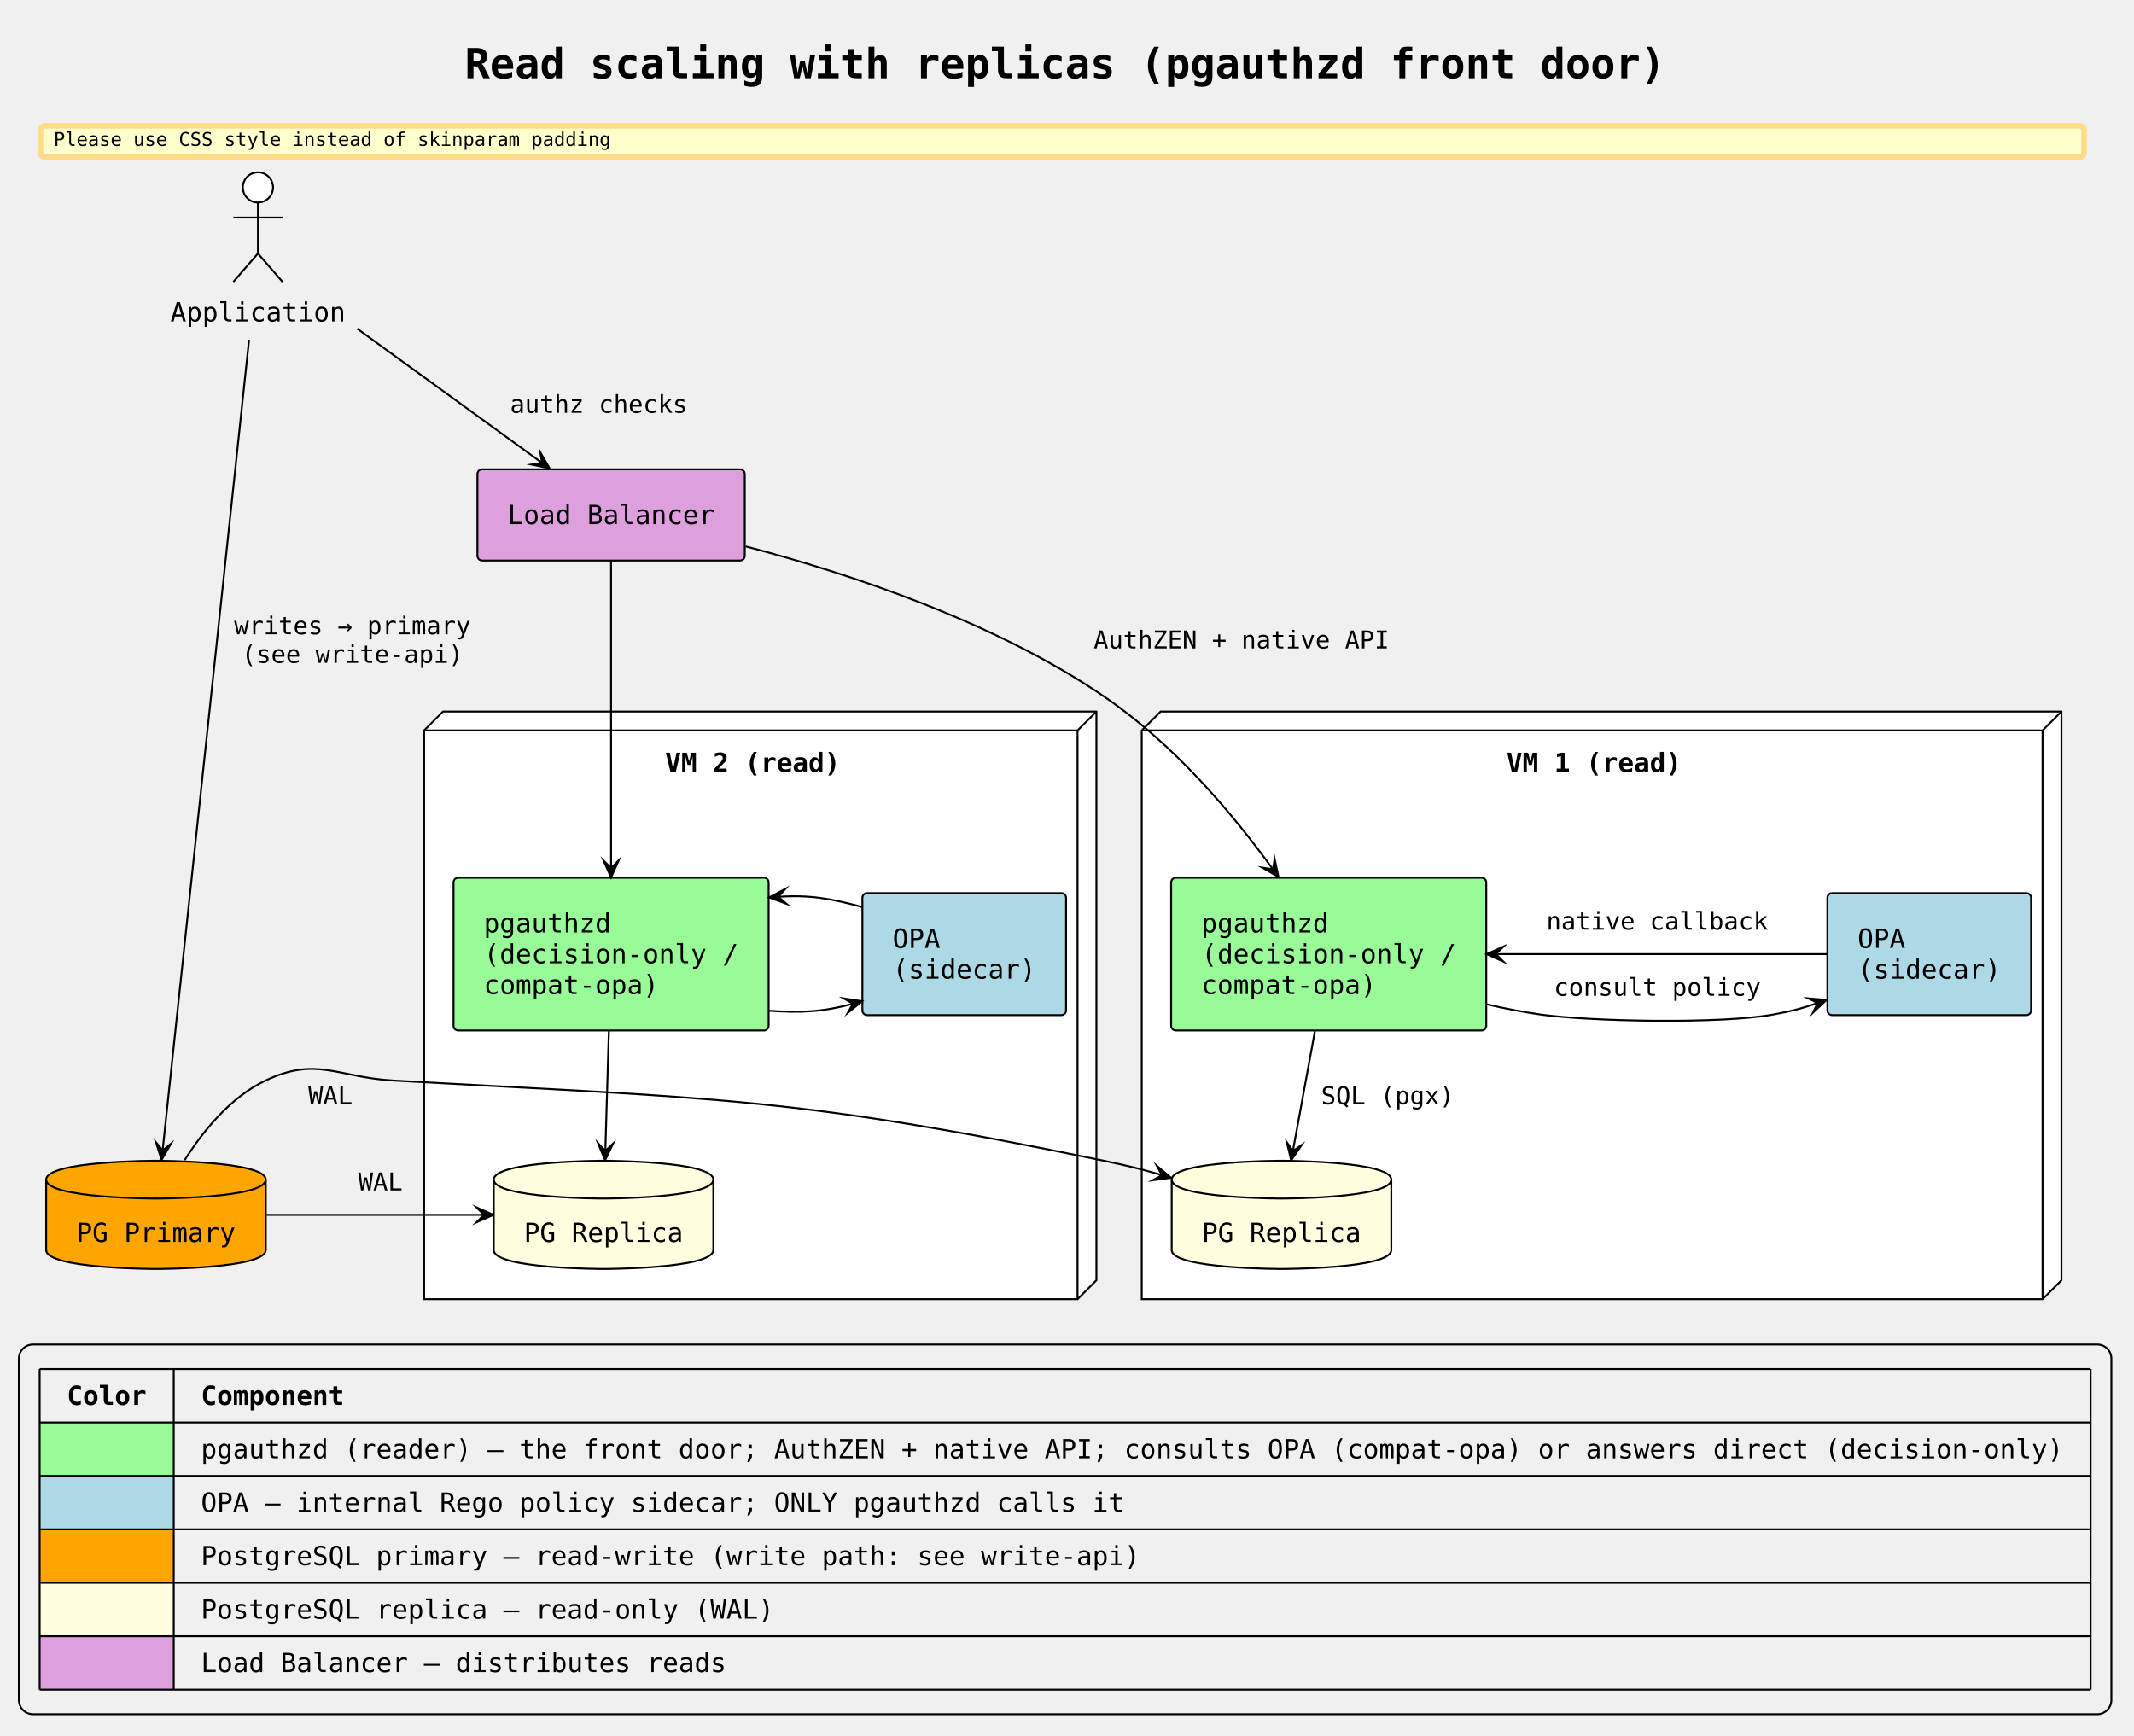
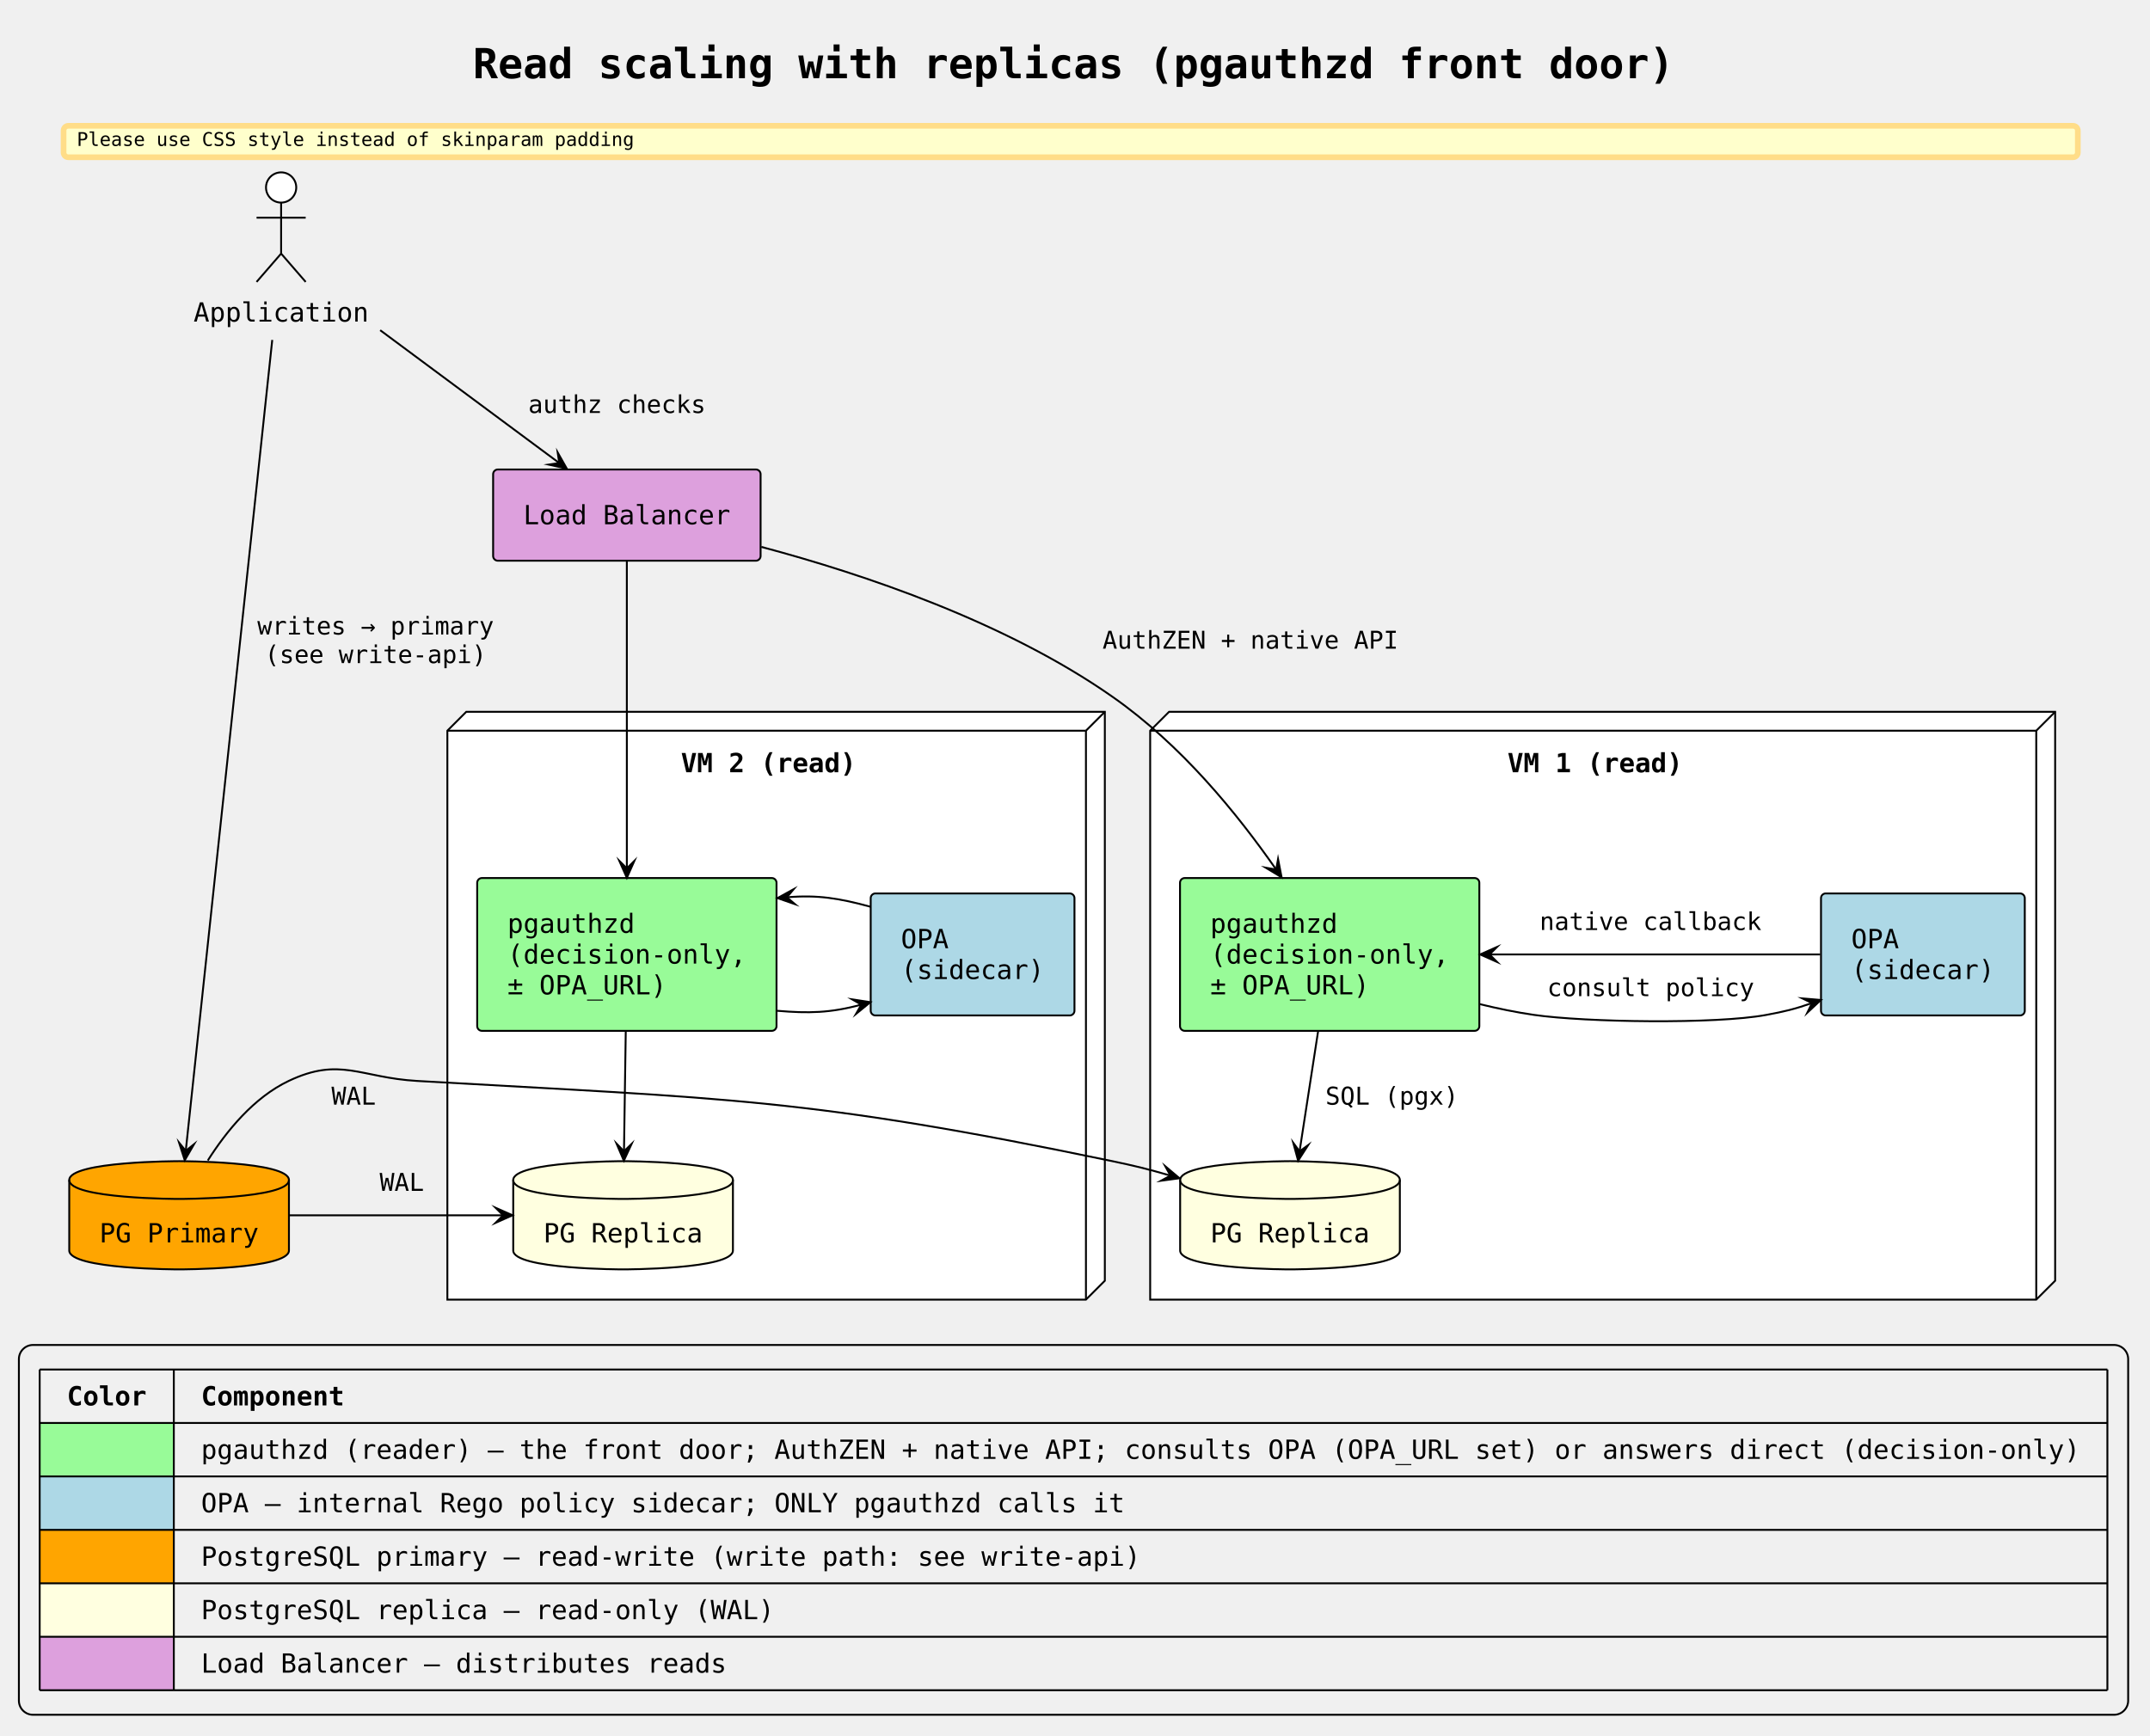
- <svg xmlns="http://www.w3.org/2000/svg" contentStyleType="text/css" data-diagram-type="DESCRIPTION" height="919px" preserveAspectRatio="none" style="width:1130px;height:919px;background:#FFFFFF;" version="1.1" viewBox="0 0 1130 919" width="1130px" zoomAndPan="magnify">
+ <svg xmlns="http://www.w3.org/2000/svg" contentStyleType="text/css" data-diagram-type="DESCRIPTION" height="919px" preserveAspectRatio="none" style="width:1138px;height:919px;background:#FFFFFF;" version="1.1" viewBox="0 0 1138 919" width="1138px" zoomAndPan="magnify">
  <defs />
  <g>
    <g class="title" data-source-line="10">
-       <text fill="#000000" font-family="monospace" font-size="22" font-weight="700" lengthAdjust="spacing" textLength="635.766" x="246.126" y="41.421">Read scaling with replicas (pgauthzd front door)</text>
+       <text fill="#000000" font-family="monospace" font-size="22" font-weight="700" lengthAdjust="spacing" textLength="635.766" x="250.34" y="41.421">Read scaling with replicas (pgauthzd front door)</text>
    </g>
-     <rect fill="#FFFFCC" height="16.641" rx="2.5" ry="2.5" style="stroke:#FFDD88;stroke-width:3;" width="1082.14" x="21.439" y="66.609" />
-     <text fill="#000000" font-family="monospace" font-size="10" lengthAdjust="spacing" textLength="295.005" x="28.439" y="77.25">Please use CSS style instead of skinparam padding</text>
+     <rect fill="#FFFFCC" height="16.641" rx="2.5" ry="2.5" style="stroke:#FFDD88;stroke-width:3;" width="1066.14" x="33.653" y="66.609" />
+     <text fill="#000000" font-family="monospace" font-size="10" lengthAdjust="spacing" textLength="295.005" x="40.653" y="77.25">Please use CSS style instead of skinparam padding</text>
    <g class="cluster" data-qualified-name="vm1" data-source-line="16" id="ent0003">
-       <polygon fill="#FFFFFF" points="604.579,386.84,614.579,376.84,1091.579,376.84,1091.579,678.03,1081.579,688.03,604.579,688.03,604.579,386.84" style="stroke:#000000;stroke-width:1;stroke-linejoin:miter;stroke-miterlimit:10;" />
-       <line style="stroke:#000000;stroke-width:1;" x1="1081.579" x2="1091.579" y1="386.84" y2="376.84" />
-       <line style="stroke:#000000;stroke-width:1;" x1="604.579" x2="1081.579" y1="386.84" y2="386.84" />
-       <line style="stroke:#000000;stroke-width:1;" x1="1081.579" x2="1081.579" y1="386.84" y2="688.03" />
-       <text fill="#000000" font-family="monospace" font-size="14" font-weight="700" lengthAdjust="spacing" textLength="92.716" x="797.721" y="408.835">VM 1 (read)</text>
+       <polygon fill="#FFFFFF" points="608.793,386.84,618.793,376.84,1087.793,376.84,1087.793,678.03,1077.793,688.03,608.793,688.03,608.793,386.84" style="stroke:#000000;stroke-width:1;stroke-linejoin:miter;stroke-miterlimit:10;" />
+       <line style="stroke:#000000;stroke-width:1;" x1="1077.793" x2="1087.793" y1="386.84" y2="376.84" />
+       <line style="stroke:#000000;stroke-width:1;" x1="608.793" x2="1077.793" y1="386.84" y2="386.84" />
+       <line style="stroke:#000000;stroke-width:1;" x1="1077.793" x2="1077.793" y1="386.84" y2="688.03" />
+       <text fill="#000000" font-family="monospace" font-size="14" font-weight="700" lengthAdjust="spacing" textLength="92.716" x="797.935" y="408.835">VM 1 (read)</text>
    </g>
    <g class="cluster" data-qualified-name="vm2" data-source-line="22" id="ent0007">
-       <polygon fill="#FFFFFF" points="224.579,386.84,234.579,376.84,580.579,376.84,580.579,678.03,570.579,688.03,224.579,688.03,224.579,386.84" style="stroke:#000000;stroke-width:1;stroke-linejoin:miter;stroke-miterlimit:10;" />
-       <line style="stroke:#000000;stroke-width:1;" x1="570.579" x2="580.579" y1="386.84" y2="376.84" />
-       <line style="stroke:#000000;stroke-width:1;" x1="224.579" x2="570.579" y1="386.84" y2="386.84" />
-       <line style="stroke:#000000;stroke-width:1;" x1="570.579" x2="570.579" y1="386.84" y2="688.03" />
-       <text fill="#000000" font-family="monospace" font-size="14" font-weight="700" lengthAdjust="spacing" textLength="92.716" x="352.221" y="408.835">VM 2 (read)</text>
+       <polygon fill="#FFFFFF" points="236.793,386.84,246.793,376.84,584.793,376.84,584.793,678.03,574.793,688.03,236.793,688.03,236.793,386.84" style="stroke:#000000;stroke-width:1;stroke-linejoin:miter;stroke-miterlimit:10;" />
+       <line style="stroke:#000000;stroke-width:1;" x1="574.793" x2="584.793" y1="386.84" y2="376.84" />
+       <line style="stroke:#000000;stroke-width:1;" x1="236.793" x2="574.793" y1="386.84" y2="386.84" />
+       <line style="stroke:#000000;stroke-width:1;" x1="574.793" x2="574.793" y1="386.84" y2="688.03" />
+       <text fill="#000000" font-family="monospace" font-size="14" font-weight="700" lengthAdjust="spacing" textLength="92.716" x="360.435" y="408.835">VM 2 (read)</text>
    </g>
    <g class="entity" data-qualified-name="vm1.pgd3a" data-source-line="17" id="ent0004">
-       <rect fill="#98FB98" height="80.891" rx="2.5" ry="2.5" style="stroke:#000000;stroke-width:1;" width="166.859" x="620.149" y="464.84" />
-       <text fill="#000000" font-family="monospace" font-size="14" lengthAdjust="spacing" textLength="67.43" x="636.149" y="493.835">pgauthzd</text>
-       <text fill="#000000" font-family="monospace" font-size="14" lengthAdjust="spacing" textLength="134.859" x="636.149" y="510.132">(decision-only /</text>
-       <text fill="#000000" font-family="monospace" font-size="14" lengthAdjust="spacing" textLength="92.716" x="636.149" y="526.429">compat-opa)</text>
+       <rect fill="#98FB98" height="80.891" rx="2.5" ry="2.5" style="stroke:#000000;stroke-width:1;" width="158.431" x="624.583" y="464.84" />
+       <text fill="#000000" font-family="monospace" font-size="14" lengthAdjust="spacing" textLength="67.43" x="640.583" y="493.835">pgauthzd</text>
+       <text fill="#000000" font-family="monospace" font-size="14" lengthAdjust="spacing" textLength="126.431" x="640.583" y="510.132">(decision-only,</text>
+       <text fill="#000000" font-family="monospace" font-size="14" lengthAdjust="spacing" textLength="84.287" x="640.583" y="526.429">± OPA_URL)</text>
    </g>
    <g class="entity" data-qualified-name="vm1.opa3a" data-source-line="18" id="ent0005">
-       <rect fill="#ADD8E6" height="64.594" rx="2.5" ry="2.5" style="stroke:#000000;stroke-width:1;" width="107.858" x="967.649" y="472.99" />
-       <text fill="#000000" font-family="monospace" font-size="14" lengthAdjust="spacing" textLength="25.286" x="983.649" y="501.985">OPA</text>
-       <text fill="#000000" font-family="monospace" font-size="14" lengthAdjust="spacing" textLength="75.858" x="983.649" y="518.282">(sidecar)</text>
+       <rect fill="#ADD8E6" height="64.594" rx="2.5" ry="2.5" style="stroke:#000000;stroke-width:1;" width="107.858" x="963.863" y="472.99" />
+       <text fill="#000000" font-family="monospace" font-size="14" lengthAdjust="spacing" textLength="25.286" x="979.863" y="501.985">OPA</text>
+       <text fill="#000000" font-family="monospace" font-size="14" lengthAdjust="spacing" textLength="75.858" x="979.863" y="518.282">(sidecar)</text>
    </g>
    <g class="entity" data-qualified-name="vm1.pgr3a" data-source-line="19" id="ent0006">
-       <path d="M620.439,624.73 C620.439,614.73 678.582,614.73 678.582,614.73 C678.582,614.73 736.726,614.73 736.726,624.73 L736.726,662.027 C736.726,672.027 678.582,672.027 678.582,672.027 C678.582,672.027 620.439,672.027 620.439,662.027 L620.439,624.73" fill="#FFFFE0" style="stroke:#000000;stroke-width:1;" />
-       <path d="M620.439,624.73 C620.439,634.73 678.582,634.73 678.582,634.73 C678.582,634.73 736.726,634.73 736.726,624.73" fill="none" style="stroke:#000000;stroke-width:1;" />
-       <text fill="#000000" font-family="monospace" font-size="14" lengthAdjust="spacing" textLength="84.287" x="636.439" y="657.725">PG Replica</text>
+       <path d="M624.653,624.73 C624.653,614.73 682.797,614.73 682.797,614.73 C682.797,614.73 740.94,614.73 740.94,624.73 L740.94,662.027 C740.94,672.027 682.797,672.027 682.797,672.027 C682.797,672.027 624.653,672.027 624.653,662.027 L624.653,624.73" fill="#FFFFE0" style="stroke:#000000;stroke-width:1;" />
+       <path d="M624.653,624.73 C624.653,634.73 682.797,634.73 682.797,634.73 C682.797,634.73 740.94,634.73 740.94,624.73" fill="none" style="stroke:#000000;stroke-width:1;" />
+       <text fill="#000000" font-family="monospace" font-size="14" lengthAdjust="spacing" textLength="84.287" x="640.653" y="657.725">PG Replica</text>
    </g>
    <g class="entity" data-qualified-name="vm2.pgd3b" data-source-line="23" id="ent0008">
-       <rect fill="#98FB98" height="80.891" rx="2.5" ry="2.5" style="stroke:#000000;stroke-width:1;" width="166.859" x="240.149" y="464.84" />
-       <text fill="#000000" font-family="monospace" font-size="14" lengthAdjust="spacing" textLength="67.43" x="256.149" y="493.835">pgauthzd</text>
-       <text fill="#000000" font-family="monospace" font-size="14" lengthAdjust="spacing" textLength="134.859" x="256.149" y="510.132">(decision-only /</text>
-       <text fill="#000000" font-family="monospace" font-size="14" lengthAdjust="spacing" textLength="92.716" x="256.149" y="526.429">compat-opa)</text>
+       <rect fill="#98FB98" height="80.891" rx="2.5" ry="2.5" style="stroke:#000000;stroke-width:1;" width="158.431" x="252.583" y="464.84" />
+       <text fill="#000000" font-family="monospace" font-size="14" lengthAdjust="spacing" textLength="67.43" x="268.583" y="493.835">pgauthzd</text>
+       <text fill="#000000" font-family="monospace" font-size="14" lengthAdjust="spacing" textLength="126.431" x="268.583" y="510.132">(decision-only,</text>
+       <text fill="#000000" font-family="monospace" font-size="14" lengthAdjust="spacing" textLength="84.287" x="268.583" y="526.429">± OPA_URL)</text>
    </g>
    <g class="entity" data-qualified-name="vm2.opa3b" data-source-line="24" id="ent0009">
-       <rect fill="#ADD8E6" height="64.594" rx="2.5" ry="2.5" style="stroke:#000000;stroke-width:1;" width="107.858" x="456.649" y="472.99" />
-       <text fill="#000000" font-family="monospace" font-size="14" lengthAdjust="spacing" textLength="25.286" x="472.649" y="501.985">OPA</text>
-       <text fill="#000000" font-family="monospace" font-size="14" lengthAdjust="spacing" textLength="75.858" x="472.649" y="518.282">(sidecar)</text>
+       <rect fill="#ADD8E6" height="64.594" rx="2.5" ry="2.5" style="stroke:#000000;stroke-width:1;" width="107.858" x="460.863" y="472.99" />
+       <text fill="#000000" font-family="monospace" font-size="14" lengthAdjust="spacing" textLength="25.286" x="476.863" y="501.985">OPA</text>
+       <text fill="#000000" font-family="monospace" font-size="14" lengthAdjust="spacing" textLength="75.858" x="476.863" y="518.282">(sidecar)</text>
    </g>
    <g class="entity" data-qualified-name="vm2.pgr3b" data-source-line="25" id="ent0010">
-       <path d="M261.439,624.73 C261.439,614.73 319.582,614.73 319.582,614.73 C319.582,614.73 377.726,614.73 377.726,624.73 L377.726,662.027 C377.726,672.027 319.582,672.027 319.582,672.027 C319.582,672.027 261.439,672.027 261.439,662.027 L261.439,624.73" fill="#FFFFE0" style="stroke:#000000;stroke-width:1;" />
-       <path d="M261.439,624.73 C261.439,634.73 319.582,634.73 319.582,634.73 C319.582,634.73 377.726,634.73 377.726,624.73" fill="none" style="stroke:#000000;stroke-width:1;" />
-       <text fill="#000000" font-family="monospace" font-size="14" lengthAdjust="spacing" textLength="84.287" x="277.439" y="657.725">PG Replica</text>
+       <path d="M271.653,624.73 C271.653,614.73 329.797,614.73 329.797,614.73 C329.797,614.73 387.94,614.73 387.94,624.73 L387.94,662.027 C387.94,672.027 329.797,672.027 329.797,672.027 C329.797,672.027 271.653,672.027 271.653,662.027 L271.653,624.73" fill="#FFFFE0" style="stroke:#000000;stroke-width:1;" />
+       <path d="M271.653,624.73 C271.653,634.73 329.797,634.73 329.797,634.73 C329.797,634.73 387.94,634.73 387.94,624.73" fill="none" style="stroke:#000000;stroke-width:1;" />
+       <text fill="#000000" font-family="monospace" font-size="14" lengthAdjust="spacing" textLength="84.287" x="287.653" y="657.725">PG Replica</text>
    </g>
    <g class="entity" data-qualified-name="app3" data-source-line="12" id="ent0001">
-       <ellipse cx="136.587" cy="99.25" fill="#FFFFFF" rx="8" ry="8" style="stroke:#000000;stroke-width:1;" />
-       <path d="M136.587,107.25 L136.587,134.25 M123.587,115.25 L149.587,115.25 M136.587,134.25 L123.587,149.25 M136.587,134.25 L149.587,149.25" fill="none" style="stroke:#000000;stroke-width:1;" />
-       <text fill="#000000" font-family="monospace" font-size="14" lengthAdjust="spacing" textLength="92.716" x="90.229" y="170.245">Application</text>
+       <ellipse cx="148.801" cy="99.25" fill="#FFFFFF" rx="8" ry="8" style="stroke:#000000;stroke-width:1;" />
+       <path d="M148.801,107.25 L148.801,134.25 M135.801,115.25 L161.801,115.25 M148.801,134.25 L135.801,149.25 M148.801,134.25 L161.801,149.25" fill="none" style="stroke:#000000;stroke-width:1;" />
+       <text fill="#000000" font-family="monospace" font-size="14" lengthAdjust="spacing" textLength="92.716" x="102.443" y="170.245">Application</text>
    </g>
    <g class="entity" data-qualified-name="lb" data-source-line="14" id="ent0002">
-       <rect fill="#DDA0DD" height="48.297" rx="2.5" ry="2.5" style="stroke:#000000;stroke-width:1;" width="141.573" x="252.799" y="248.55" />
-       <text fill="#000000" font-family="monospace" font-size="14" lengthAdjust="spacing" textLength="109.573" x="268.799" y="277.545">Load Balancer</text>
+       <rect fill="#DDA0DD" height="48.297" rx="2.5" ry="2.5" style="stroke:#000000;stroke-width:1;" width="141.573" x="261.013" y="248.55" />
+       <text fill="#000000" font-family="monospace" font-size="14" lengthAdjust="spacing" textLength="109.573" x="277.013" y="277.545">Load Balancer</text>
    </g>
    <g class="entity" data-qualified-name="pgp3" data-source-line="28" id="ent0011">
-       <path d="M24.439,624.73 C24.439,614.73 82.582,614.73 82.582,614.73 C82.582,614.73 140.726,614.73 140.726,624.73 L140.726,662.027 C140.726,672.027 82.582,672.027 82.582,672.027 C82.582,672.027 24.439,672.027 24.439,662.027 L24.439,624.73" fill="#FFA500" style="stroke:#000000;stroke-width:1;" />
-       <path d="M24.439,624.73 C24.439,634.73 82.582,634.73 82.582,634.73 C82.582,634.73 140.726,634.73 140.726,624.73" fill="none" style="stroke:#000000;stroke-width:1;" />
-       <text fill="#000000" font-family="monospace" font-size="14" lengthAdjust="spacing" textLength="84.287" x="40.439" y="657.725">PG Primary</text>
+       <path d="M36.653,624.73 C36.653,614.73 94.797,614.73 94.797,614.73 C94.797,614.73 152.94,614.73 152.94,624.73 L152.94,662.027 C152.94,672.027 94.797,672.027 94.797,672.027 C94.797,672.027 36.653,672.027 36.653,662.027 L36.653,624.73" fill="#FFA500" style="stroke:#000000;stroke-width:1;" />
+       <path d="M36.653,624.73 C36.653,634.73 94.797,634.73 94.797,634.73 C94.797,634.73 152.94,634.73 152.94,624.73" fill="none" style="stroke:#000000;stroke-width:1;" />
+       <text fill="#000000" font-family="monospace" font-size="14" lengthAdjust="spacing" textLength="84.287" x="52.653" y="657.725">PG Primary</text>
    </g>
    <g class="link" data-entity-1="ent0001" data-entity-2="ent0002" data-link-type="dependency" data-source-line="34" id="lnk12">
-       <path d="M189.169,174.09 C221.899,197.86 258.923,224.742 286.993,245.122" fill="none" id="app3-to-lb" style="stroke:#000000;stroke-width:1;" />
-       <polygon fill="#000000" points="291.039,248.06,286.106,239.536,286.993,245.122,281.406,246.009,291.039,248.06" style="stroke:#000000;stroke-width:1;stroke-linejoin:miter;stroke-miterlimit:10;" />
-       <text fill="#000000" font-family="monospace" font-size="13" lengthAdjust="spacing" textLength="93.92" x="270.099" y="218.617">authz checks</text>
+       <path d="M201.233,174.81 C233.133,198.48 268.808,224.951 296.008,245.131" fill="none" id="app3-to-lb" style="stroke:#000000;stroke-width:1;" />
+       <polygon fill="#000000" points="300.023,248.11,295.178,239.535,296.008,245.131,290.412,245.96,300.023,248.11" style="stroke:#000000;stroke-width:1;stroke-linejoin:miter;stroke-miterlimit:10;" />
+       <text fill="#000000" font-family="monospace" font-size="13" lengthAdjust="spacing" textLength="93.92" x="279.603" y="218.617">authz checks</text>
    </g>
    <g class="link" data-entity-1="ent0002" data-entity-2="ent0004" data-link-type="dependency" data-source-line="35" id="lnk13">
-       <path d="M394.829,289.36 C449.999,303.83 526.559,329.17 584.579,368.84 C622.049,394.46 652.309,430.466 674.059,460.386" fill="none" id="lb-to-pgd3a" style="stroke:#000000;stroke-width:1;" />
-       <polygon fill="#000000" points="676.999,464.43,674.942,454.798,674.059,460.386,668.471,459.502,676.999,464.43" style="stroke:#000000;stroke-width:1;stroke-linejoin:miter;stroke-miterlimit:10;" />
-       <text fill="#000000" font-family="monospace" font-size="13" lengthAdjust="spacing" textLength="156.533" x="579.089" y="343.407">AuthZEN + native API</text>
+       <path d="M402.973,289.53 C457.333,304.01 532.283,329.28 588.793,368.84 C625.443,394.49 654.6,430.441 675.49,460.341" fill="none" id="lb-to-pgd3a" style="stroke:#000000;stroke-width:1;" />
+       <polygon fill="#000000" points="678.353,464.44,676.478,454.771,675.49,460.341,669.92,459.353,678.353,464.44" style="stroke:#000000;stroke-width:1;stroke-linejoin:miter;stroke-miterlimit:10;" />
+       <text fill="#000000" font-family="monospace" font-size="13" lengthAdjust="spacing" textLength="156.533" x="583.563" y="343.407">AuthZEN + native API</text>
    </g>
    <g class="link" data-entity-1="ent0002" data-entity-2="ent0008" data-link-type="dependency" data-source-line="36" id="lnk14">
-       <path d="M323.579,297.07 C323.579,336.46 323.579,411.46 323.579,459.72" fill="none" id="lb-to-pgd3b" style="stroke:#000000;stroke-width:1;" />
-       <polygon fill="#000000" points="323.579,464.72,327.579,455.72,323.579,459.72,319.579,455.72,323.579,464.72" style="stroke:#000000;stroke-width:1;stroke-linejoin:miter;stroke-miterlimit:10;" />
+       <path d="M331.793,297.07 C331.793,336.46 331.793,411.46 331.793,459.72" fill="none" id="lb-to-pgd3b" style="stroke:#000000;stroke-width:1;" />
+       <polygon fill="#000000" points="331.793,464.72,335.793,455.72,331.793,459.72,327.793,455.72,331.793,464.72" style="stroke:#000000;stroke-width:1;stroke-linejoin:miter;stroke-miterlimit:10;" />
    </g>
    <g class="link" data-entity-1="ent0004" data-entity-2="ent0005" data-link-type="dependency" data-source-line="37" id="lnk15">
-       <path d="M787.319,531.88 C796.859,534.1 806.499,535.98 815.829,537.29 C842.899,541.07 911.959,542.3 938.829,537.29 C948.219,535.54 953.192,534.391 962.492,531.181" fill="none" id="pgd3a-to-opa3a" style="stroke:#000000;stroke-width:1;" />
-       <polygon fill="#000000" points="967.219,529.55,957.406,528.705,962.492,531.181,960.016,536.268,967.219,529.55" style="stroke:#000000;stroke-width:1;stroke-linejoin:miter;stroke-miterlimit:10;" />
-       <text fill="#000000" font-family="monospace" font-size="13" lengthAdjust="spacing" textLength="109.573" x="822.829" y="527.357">consult policy</text>
+       <path d="M783.243,531.59 C792.823,533.93 802.543,535.93 811.943,537.29 C838.993,541.21 908.073,542.3 934.943,537.29 C944.493,535.51 949.629,534.308 959.089,531.028" fill="none" id="pgd3a-to-opa3a" style="stroke:#000000;stroke-width:1;" />
+       <polygon fill="#000000" points="963.813,529.39,953.999,528.559,959.089,531.028,956.62,536.118,963.813,529.39" style="stroke:#000000;stroke-width:1;stroke-linejoin:miter;stroke-miterlimit:10;" />
+       <text fill="#000000" font-family="monospace" font-size="13" lengthAdjust="spacing" textLength="109.573" x="818.943" y="527.357">consult policy</text>
    </g>
    <g class="link" data-entity-1="ent0004" data-entity-2="ent0005" data-link-type="dependency" data-source-line="38" id="lnk17">
-       <path d="M792.129,505.29 C849.179,505.29 918.089,505.29 967.539,505.29" fill="none" id="pgd3a-backto-opa3a" style="stroke:#000000;stroke-width:1;" />
-       <polygon fill="#000000" points="787.129,505.29,796.129,509.29,792.129,505.29,796.129,501.29,787.129,505.29" style="stroke:#000000;stroke-width:1;stroke-linejoin:miter;stroke-miterlimit:10;" />
-       <text fill="#000000" font-family="monospace" font-size="13" lengthAdjust="spacing" textLength="117.4" x="818.829" y="492.357">native callback</text>
+       <path d="M788.433,505.29 C844.763,505.29 913.793,505.29 963.443,505.29" fill="none" id="pgd3a-backto-opa3a" style="stroke:#000000;stroke-width:1;" />
+       <polygon fill="#000000" points="783.433,505.29,792.433,509.29,788.433,505.29,792.433,501.29,783.433,505.29" style="stroke:#000000;stroke-width:1;stroke-linejoin:miter;stroke-miterlimit:10;" />
+       <text fill="#000000" font-family="monospace" font-size="13" lengthAdjust="spacing" textLength="117.4" x="814.943" y="492.357">native callback</text>
    </g>
    <g class="link" data-entity-1="ent0008" data-entity-2="ent0009" data-link-type="dependency" data-source-line="39" id="lnk18">
-       <path d="M407.219,535.28 C423.639,536.41 435.236,536.049 451.656,531.559" fill="none" id="pgd3b-to-opa3b" style="stroke:#000000;stroke-width:1;" />
-       <polygon fill="#000000" points="456.479,530.24,446.742,528.755,451.656,531.559,448.853,536.472,456.479,530.24" style="stroke:#000000;stroke-width:1;stroke-linejoin:miter;stroke-miterlimit:10;" />
+       <path d="M411.503,535.12 C427.913,536.52 439.497,536.309 455.907,531.859" fill="none" id="pgd3b-to-opa3b" style="stroke:#000000;stroke-width:1;" />
+       <polygon fill="#000000" points="460.733,530.55,451,529.045,455.907,531.859,453.094,536.766,460.733,530.55" style="stroke:#000000;stroke-width:1;stroke-linejoin:miter;stroke-miterlimit:10;" />
    </g>
    <g class="link" data-entity-1="ent0008" data-entity-2="ent0009" data-link-type="dependency" data-source-line="40" id="lnk20">
-       <path d="M412.207,474.95 C428.627,473.83 440.059,475.85 456.479,480.34" fill="none" id="pgd3b-backto-opa3b" style="stroke:#000000;stroke-width:1;" />
-       <polygon fill="#000000" points="407.219,475.29,416.47,478.668,412.207,474.95,415.926,470.687,407.219,475.29" style="stroke:#000000;stroke-width:1;stroke-linejoin:miter;stroke-miterlimit:10;" />
+       <path d="M416.485,475.035 C432.895,473.635 444.323,475.58 460.733,480.03" fill="none" id="pgd3b-backto-opa3b" style="stroke:#000000;stroke-width:1;" />
+       <polygon fill="#000000" points="411.503,475.46,420.811,478.68,416.485,475.035,420.13,470.709,411.503,475.46" style="stroke:#000000;stroke-width:1;stroke-linejoin:miter;stroke-miterlimit:10;" />
    </g>
    <g class="link" data-entity-1="ent0004" data-entity-2="ent0006" data-link-type="dependency" data-source-line="41" id="lnk21">
-       <path d="M696.289,546.02 C692.249,567.99 688.231,589.832 684.611,609.572" fill="none" id="pgd3a-to-pgr3a" style="stroke:#000000;stroke-width:1;" />
-       <polygon fill="#000000" points="683.709,614.49,689.267,606.359,684.611,609.572,681.398,604.916,683.709,614.49" style="stroke:#000000;stroke-width:1;stroke-linejoin:miter;stroke-miterlimit:10;" />
-       <text fill="#000000" font-family="monospace" font-size="13" lengthAdjust="spacing" textLength="70.44" x="699.579" y="584.797">SQL (pgx)</text>
+       <path d="M697.663,546.02 C694.273,567.99 690.904,589.808 687.864,609.548" fill="none" id="pgd3a-to-pgr3a" style="stroke:#000000;stroke-width:1;" />
+       <polygon fill="#000000" points="687.103,614.49,692.426,606.204,687.864,609.548,684.52,604.986,687.103,614.49" style="stroke:#000000;stroke-width:1;stroke-linejoin:miter;stroke-miterlimit:10;" />
+       <text fill="#000000" font-family="monospace" font-size="13" lengthAdjust="spacing" textLength="70.44" x="701.553" y="584.797">SQL (pgx)</text>
    </g>
    <g class="link" data-entity-1="ent0008" data-entity-2="ent0010" data-link-type="dependency" data-source-line="42" id="lnk22">
-       <path d="M322.419,546.02 C321.769,567.99 321.126,589.752 320.546,609.492" fill="none" id="pgd3b-to-pgr3b" style="stroke:#000000;stroke-width:1;" />
-       <polygon fill="#000000" points="320.399,614.49,324.661,605.611,320.546,609.492,316.665,605.376,320.399,614.49" style="stroke:#000000;stroke-width:1;stroke-linejoin:miter;stroke-miterlimit:10;" />
+       <path d="M331.213,546.02 C330.893,567.99 330.567,589.75 330.277,609.49" fill="none" id="pgd3b-to-pgr3b" style="stroke:#000000;stroke-width:1;" />
+       <polygon fill="#000000" points="330.203,614.49,334.335,605.55,330.277,609.49,326.336,605.432,330.203,614.49" style="stroke:#000000;stroke-width:1;stroke-linejoin:miter;stroke-miterlimit:10;" />
    </g>
    <g class="link" data-entity-1="ent0001" data-entity-2="ent0011" data-link-type="dependency" data-source-line="47" id="lnk23">
-       <path d="M131.889,179.96 C121.039,281.64 95.049,525.418 86.109,609.278" fill="none" id="app3-to-pgp3" style="stroke:#000000;stroke-width:1;" />
-       <polygon fill="#000000" points="85.579,614.25,90.51,605.725,86.109,609.278,82.555,604.877,85.579,614.25" style="stroke:#000000;stroke-width:1;stroke-linejoin:miter;stroke-miterlimit:10;" />
-       <text fill="#000000" font-family="monospace" font-size="13" lengthAdjust="spacing" textLength="125.227" x="123.979" y="335.907">writes → primary</text>
-       <text fill="#000000" font-family="monospace" font-size="13" lengthAdjust="spacing" textLength="117.4" x="127.892" y="351.04">(see write-api)</text>
+       <path d="M144.103,179.96 C133.253,281.64 107.263,525.418 98.323,609.278" fill="none" id="app3-to-pgp3" style="stroke:#000000;stroke-width:1;" />
+       <polygon fill="#000000" points="97.793,614.25,102.725,605.725,98.323,609.278,94.77,604.877,97.793,614.25" style="stroke:#000000;stroke-width:1;stroke-linejoin:miter;stroke-miterlimit:10;" />
+       <text fill="#000000" font-family="monospace" font-size="13" lengthAdjust="spacing" textLength="125.227" x="136.193" y="335.907">writes → primary</text>
+       <text fill="#000000" font-family="monospace" font-size="13" lengthAdjust="spacing" textLength="117.4" x="140.107" y="351.04">(see write-api)</text>
    </g>
    <g class="link" data-entity-1="ent0011" data-entity-2="ent0006" data-link-type="dependency" data-source-line="50" id="lnk24">
-       <path d="M97.769,614.38 C107.659,598.79 122.159,581.01 140.579,572.26 C167.879,559.29 178.409,570.56 208.579,572.26 C376.489,581.71 419.899,580.64 584.579,614.73 C596.189,617.14 603.629,618.95 615.289,622.35" fill="none" id="pgp3-to-pgr3a" style="stroke:#000000;stroke-width:1;" />
-       <polygon fill="#000000" points="620.089,623.75,612.568,617.39,615.289,622.35,610.329,625.071,620.089,623.75" style="stroke:#000000;stroke-width:1;stroke-linejoin:miter;stroke-miterlimit:10;" />
-       <text fill="#000000" font-family="monospace" font-size="13" lengthAdjust="spacing" textLength="23.48" x="163.232" y="584.797">WAL</text>
+       <path d="M109.983,614.38 C119.873,598.79 134.373,581.01 152.793,572.26 C180.093,559.29 190.623,570.52 220.793,572.26 C385.163,581.71 427.613,581.16 588.793,614.73 C600.403,617.15 607.833,618.971 619.503,622.371" fill="none" id="pgp3-to-pgr3a" style="stroke:#000000;stroke-width:1;" />
+       <polygon fill="#000000" points="624.303,623.77,616.781,617.412,619.503,622.371,614.543,625.093,624.303,623.77" style="stroke:#000000;stroke-width:1;stroke-linejoin:miter;stroke-miterlimit:10;" />
+       <text fill="#000000" font-family="monospace" font-size="13" lengthAdjust="spacing" textLength="23.48" x="175.446" y="584.797">WAL</text>
    </g>
    <g class="link" data-entity-1="ent0011" data-entity-2="ent0010" data-link-type="dependency" data-source-line="51" id="lnk25">
-       <path d="M141.169,643.38 C177.769,643.38 219.709,643.38 256.259,643.38" fill="none" id="pgp3-to-pgr3b" style="stroke:#000000;stroke-width:1;" />
-       <polygon fill="#000000" points="261.259,643.38,252.259,639.38,256.259,643.38,252.259,647.38,261.259,643.38" style="stroke:#000000;stroke-width:1;stroke-linejoin:miter;stroke-miterlimit:10;" />
-       <text fill="#000000" font-family="monospace" font-size="13" lengthAdjust="spacing" textLength="23.48" x="189.732" y="630.447">WAL</text>
+       <path d="M153.193,643.38 C189.213,643.38 230.253,643.38 266.293,643.38" fill="none" id="pgp3-to-pgr3b" style="stroke:#000000;stroke-width:1;" />
+       <polygon fill="#000000" points="271.293,643.38,262.293,639.38,266.293,643.38,262.293,647.38,271.293,643.38" style="stroke:#000000;stroke-width:1;stroke-linejoin:miter;stroke-miterlimit:10;" />
+       <text fill="#000000" font-family="monospace" font-size="13" lengthAdjust="spacing" textLength="23.48" x="200.946" y="630.447">WAL</text>
    </g>
    <g class="legend" data-source-line="53">
-       <rect fill="none" height="195.781" rx="7.5" ry="7.5" style="stroke:#000000;stroke-width:1;" width="1108.018" x="10" y="712.03" />
+       <rect fill="none" height="195.781" rx="7.5" ry="7.5" style="stroke:#000000;stroke-width:1;" width="1116.446" x="10" y="712.03" />
      <text fill="#000000" font-family="monospace" font-size="14" font-weight="700" lengthAdjust="spacing" textLength="42.144" x="35.429" y="744.025">Color</text>
      <text fill="#000000" font-family="monospace" font-size="14" font-weight="700" lengthAdjust="spacing" textLength="75.858" x="106.43" y="744.025">Component</text>
      <rect fill="#98FB98" height="28.297" style="stroke:none;stroke-width:1;" width="71.001" x="21" y="753.327" />
      <text fill="#000000" font-family="monospace" font-size="14" lengthAdjust="spacing" textLength="8.429" x="27" y="772.322"> </text>
-       <text fill="#000000" font-family="monospace" font-size="14" lengthAdjust="spacing" textLength="986.159" x="106.43" y="772.322">pgauthzd (reader) — the front door; AuthZEN + native API; consults OPA (compat-opa) or answers direct (decision-only)</text>
+       <text fill="#000000" font-family="monospace" font-size="14" lengthAdjust="spacing" textLength="994.588" x="106.43" y="772.322">pgauthzd (reader) — the front door; AuthZEN + native API; consults OPA (OPA_URL set) or answers direct (decision-only)</text>
      <rect fill="#ADD8E6" height="28.297" style="stroke:none;stroke-width:1;" width="71.001" x="21" y="781.624" />
      <text fill="#000000" font-family="monospace" font-size="14" lengthAdjust="spacing" textLength="8.429" x="27" y="800.619"> </text>
      <text fill="#000000" font-family="monospace" font-size="14" lengthAdjust="spacing" textLength="488.865" x="106.43" y="800.619">OPA — internal Rego policy sidecar; ONLY pgauthzd calls it</text>
      <rect fill="#FFA500" height="28.297" style="stroke:none;stroke-width:1;" width="71.001" x="21" y="809.921" />
      <text fill="#000000" font-family="monospace" font-size="14" lengthAdjust="spacing" textLength="8.429" x="27" y="828.916"> </text>
      <text fill="#000000" font-family="monospace" font-size="14" lengthAdjust="spacing" textLength="497.294" x="106.43" y="828.916">PostgreSQL primary — read-write (write path: see write-api)</text>
      <rect fill="#FFFFE0" height="28.297" style="stroke:none;stroke-width:1;" width="71.001" x="21" y="838.217" />
      <text fill="#000000" font-family="monospace" font-size="14" lengthAdjust="spacing" textLength="8.429" x="27" y="857.213"> </text>
      <text fill="#000000" font-family="monospace" font-size="14" lengthAdjust="spacing" textLength="303.434" x="106.43" y="857.213">PostgreSQL replica — read-only (WAL)</text>
      <rect fill="#DDA0DD" height="28.297" style="stroke:none;stroke-width:1;" width="71.001" x="21" y="866.514" />
      <text fill="#000000" font-family="monospace" font-size="14" lengthAdjust="spacing" textLength="8.429" x="27" y="885.51"> </text>
      <text fill="#000000" font-family="monospace" font-size="14" lengthAdjust="spacing" textLength="278.147" x="106.43" y="885.51">Load Balancer — distributes reads</text>
-       <line style="stroke:#000000;stroke-width:1;" x1="21" x2="1107.018" y1="725.03" y2="725.03" />
-       <line style="stroke:#000000;stroke-width:1;" x1="21" x2="1107.018" y1="753.327" y2="753.327" />
-       <line style="stroke:#000000;stroke-width:1;" x1="21" x2="1107.018" y1="781.624" y2="781.624" />
-       <line style="stroke:#000000;stroke-width:1;" x1="21" x2="1107.018" y1="809.921" y2="809.921" />
-       <line style="stroke:#000000;stroke-width:1;" x1="21" x2="1107.018" y1="838.217" y2="838.217" />
-       <line style="stroke:#000000;stroke-width:1;" x1="21" x2="1107.018" y1="866.514" y2="866.514" />
-       <line style="stroke:#000000;stroke-width:1;" x1="21" x2="1107.018" y1="894.811" y2="894.811" />
+       <line style="stroke:#000000;stroke-width:1;" x1="21" x2="1115.446" y1="725.03" y2="725.03" />
+       <line style="stroke:#000000;stroke-width:1;" x1="21" x2="1115.446" y1="753.327" y2="753.327" />
+       <line style="stroke:#000000;stroke-width:1;" x1="21" x2="1115.446" y1="781.624" y2="781.624" />
+       <line style="stroke:#000000;stroke-width:1;" x1="21" x2="1115.446" y1="809.921" y2="809.921" />
+       <line style="stroke:#000000;stroke-width:1;" x1="21" x2="1115.446" y1="838.217" y2="838.217" />
+       <line style="stroke:#000000;stroke-width:1;" x1="21" x2="1115.446" y1="866.514" y2="866.514" />
+       <line style="stroke:#000000;stroke-width:1;" x1="21" x2="1115.446" y1="894.811" y2="894.811" />
      <line style="stroke:#000000;stroke-width:1;" x1="21" x2="21" y1="725.03" y2="894.811" />
      <line style="stroke:#000000;stroke-width:1;" x1="92.001" x2="92.001" y1="725.03" y2="894.811" />
-       <line style="stroke:#000000;stroke-width:1;" x1="1107.018" x2="1107.018" y1="725.03" y2="894.811" />
+       <line style="stroke:#000000;stroke-width:1;" x1="1115.446" x2="1115.446" y1="725.03" y2="894.811" />
    </g>
  </g>
</svg>
